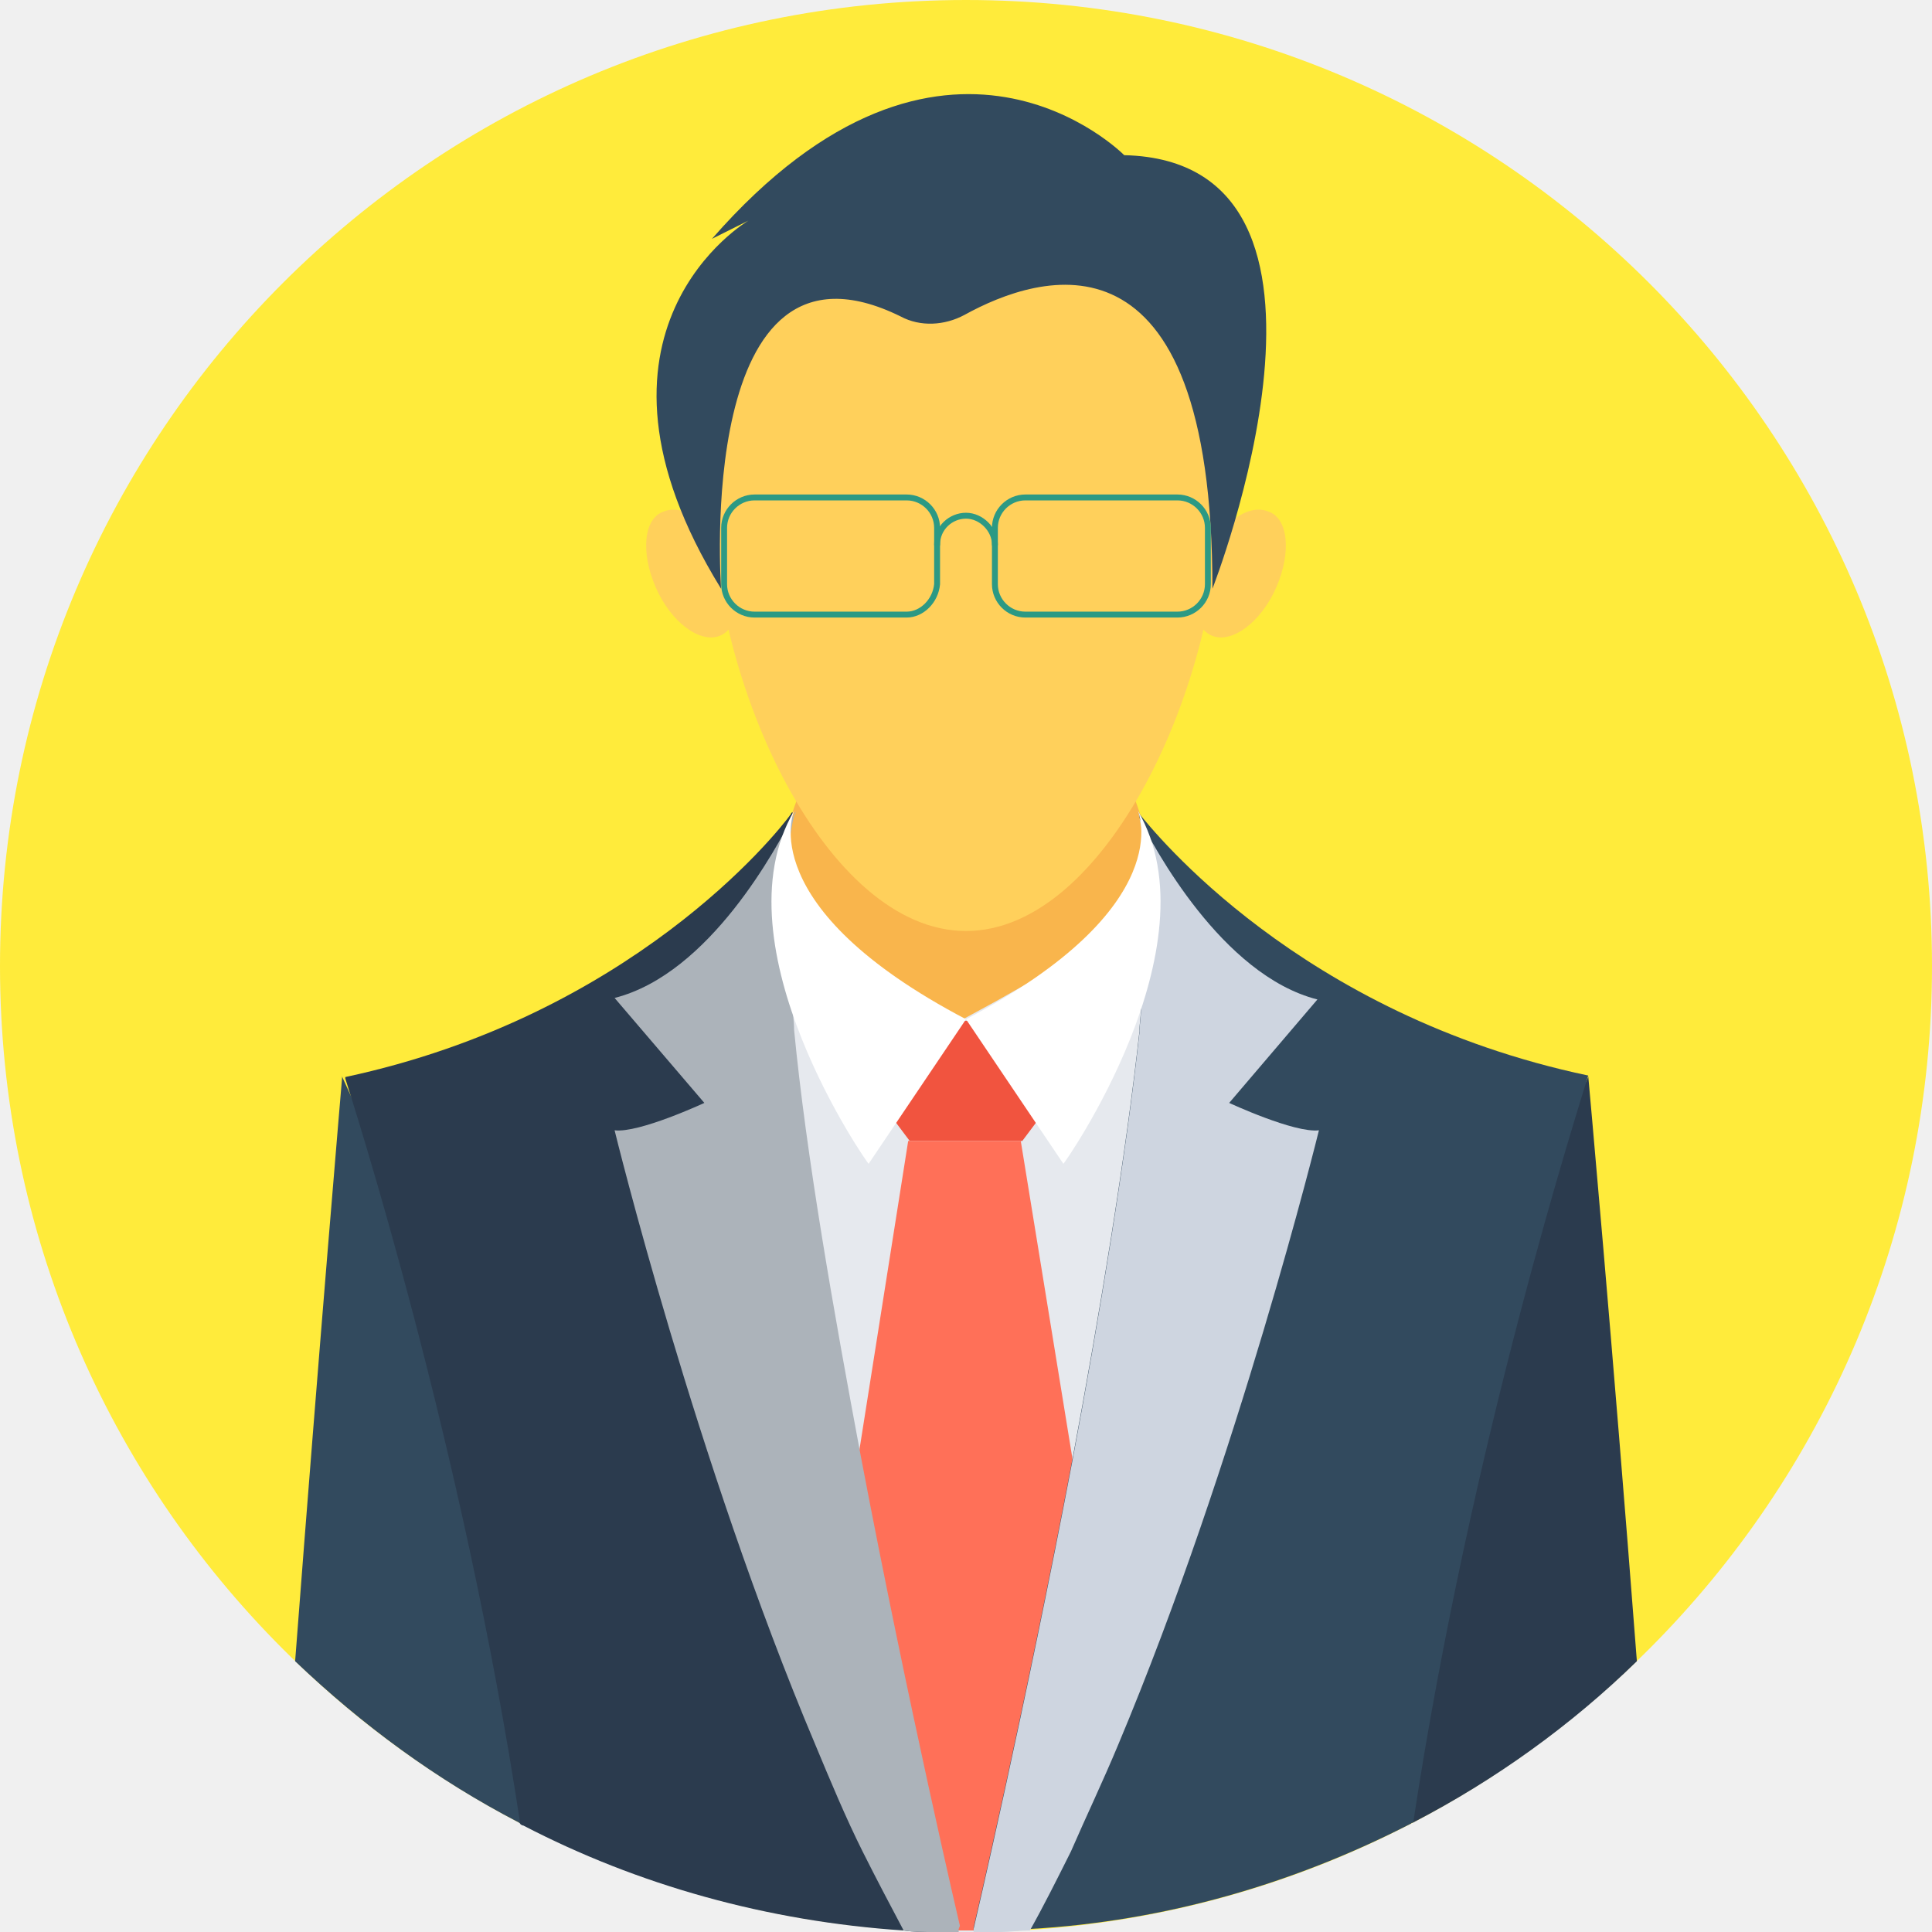
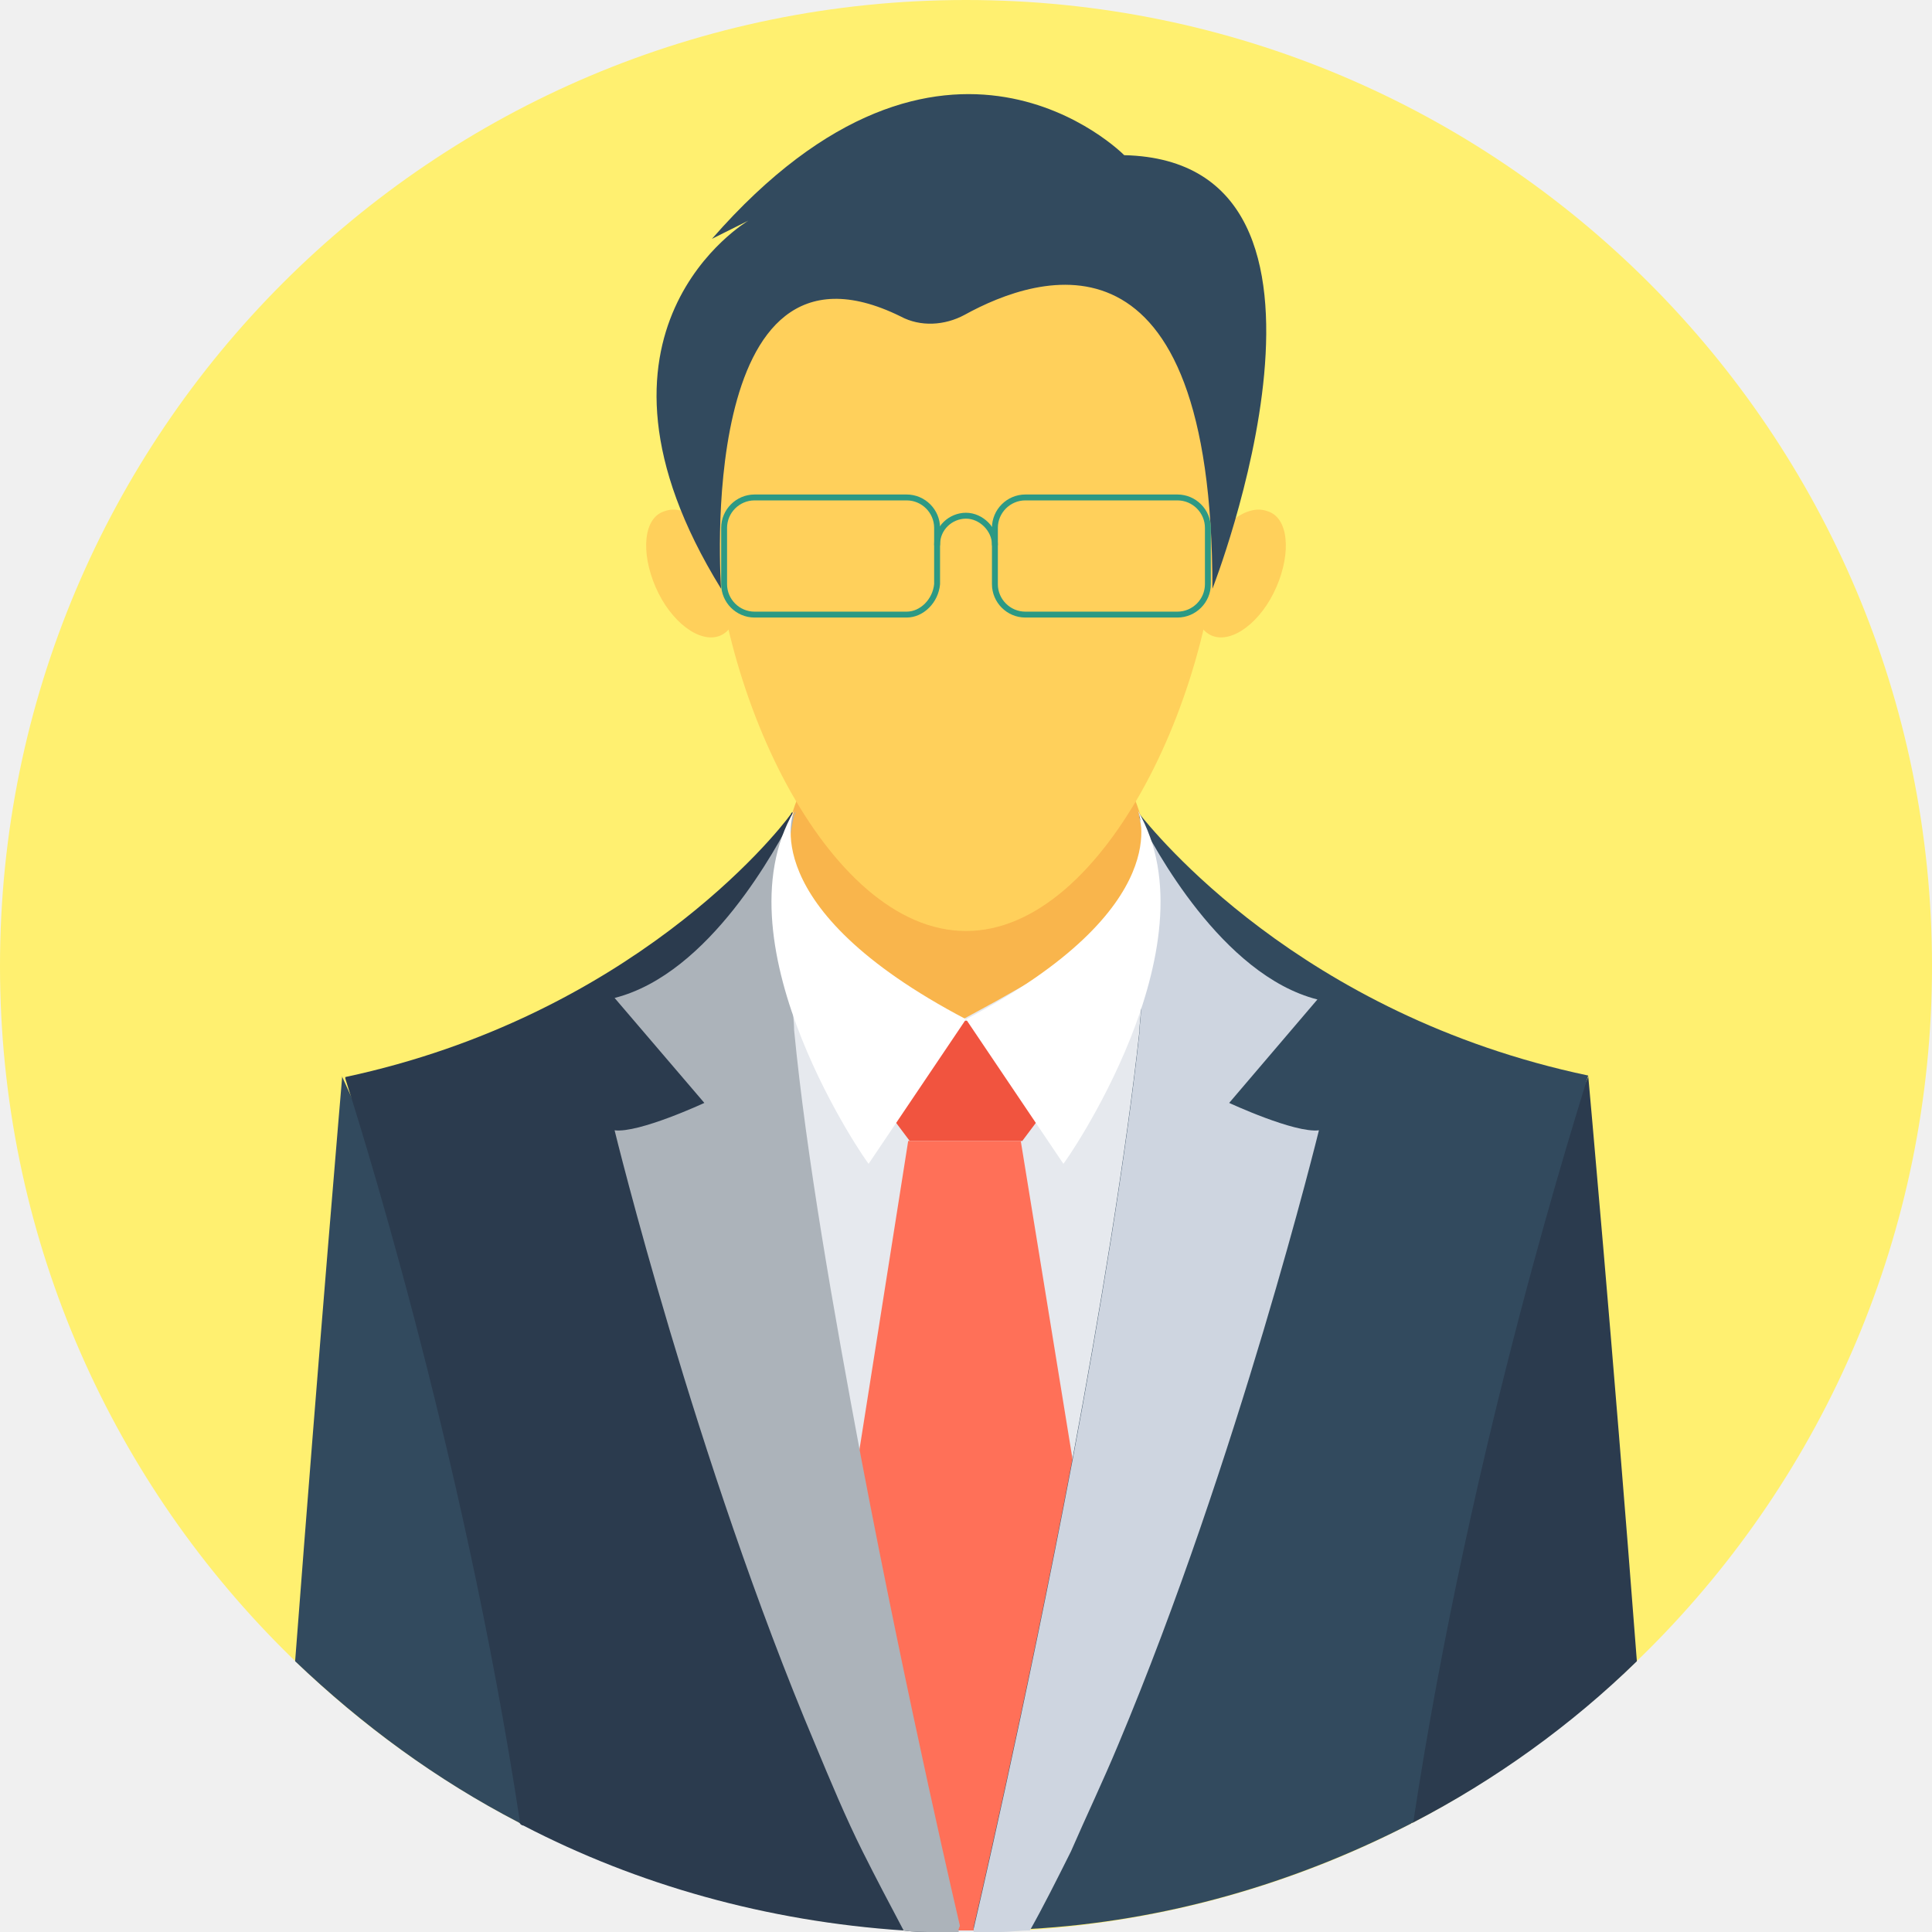
<svg xmlns="http://www.w3.org/2000/svg" version="1.1" id="Layer_1" x="0px" y="0px" viewBox="0 0 508 508" style="enable-background:new 0 0 508 508;" xml:space="preserve">
-   <circle style="fill:#ffeb3b;" cx="254" cy="254" r="254" />
+   <circle style="fill:#FFF070;" cx="254" cy="254" r="254" />
  <path style="fill:#F9B54C;" d="M305.2,245.6c0,34.4-23.2,45.6-51.2,45.6s-51.2-11.2-51.2-45.6S225.6,166,254,166  S305.2,211.2,305.2,245.6z" />
  <path style="fill:#E6E9EE;" d="M307.6,238l-2.8,142l-16.4,46.4L259.6,508c-1.6,0-2.8,0-4.4,0c-0.4,0-1.2,0-2,0c-0.4,0-1.2,0-2,0  c-1.6,0-3.2,0-4.4,0L218,428l-24-67.2V252.4l8.4-20l0.4,0.4l2.8,2.8l31.6,32.8l5.6,5.6l10-5.6l0.4-0.4l8.8-4.8l0,0l38.8-22l3.6-2  l0,0L307.6,238z" />
  <polygon style="fill:#F1543F;" points="236.4,268.4 226,282.4 239.2,300 268.8,300 282,282.4 271.6,268.4 " />
  <path style="fill:#FF7058;" d="M295.6,470l-14.4,16.4l0,0l-18.8,21.2c-0.8,0-1.6,0-2.4,0c-1.6,0-2.8,0-4.4,0c-0.4,0-1.2,0-2,0  c-0.4,0-1.2,0-2,0c-1.6,0-3.2,0-4.4,0c-0.8,0-1.6,0-2,0l-18.8-21.2l0,0L212,470l2-11.6l4.8-30.8l6.8-44l0,0l13.2-83.6h29.6  l13.6,83.6l0,0l0,0l6.8,42.8l5.2,32L295.6,470z" />
  <path style="fill:#324A5E;" d="M148.4,411.2c-3.6,2.8-7.2,30.8-11.2,68.4c-0.4,0-0.8-0.4-0.8-0.4c-21.6-11.2-41.2-25.6-58.8-42.4  c6.4-84,12.4-154,12.4-154l0,0c0,0,0,0,0,0.4L148.4,411.2z" />
  <path style="fill:#2B3B4E;" d="M252,508c-1.6,0-3.2,0-4.4,0c-0.8,0-1.6,0-2,0c-2.8,0-5.2,0-8-0.4c-36-2.4-70-12-100-27.6  c-0.4,0-0.8-0.4-0.8-0.4c-15.2-100.4-44-189.6-46-196c0,0,0,0,0-0.4l0,0c74.8-16,113.2-63.6,117.2-69.2l0,0c0-0.4,0.4-0.4,0.4-0.4  c0,0.4,0,0.8-0.4,1.2c-1.2,5.2-2,12.4-2,21.2c0,8.4,0.4,18,1.6,28.8l0,0c0,2,0.4,4,0.4,6.4l0,0c3.2,33.2,10.4,74,17.6,112.4l0,0  c12.4,65.2,26,123.2,26,123.2C252,507.2,252,507.6,252,508z" />
  <path style="fill:#ACB3BA;" d="M252,508c-1.6,0-3.2,0-4.4,0c-0.8,0-1.6,0-2,0c-2.8,0-5.2,0-8-0.4c-3.6-6.8-7.2-13.6-10.8-20.8l0,0  c-4.4-8.8-8.4-18.4-12.4-28c-31.6-74.8-52.8-161.6-52.8-161.6c6.4,0.8,23.6-7.2,23.6-7.2l-23.6-27.6c25.2-6.4,42.8-40,46.8-47.6  c0.4-0.8,0.8-1.2,0.8-1.6c0,0.4,0,0.8-0.4,1.2c-1.2,5.2-2,12.4-2,21.2c0,8.4,0.4,18,1.6,28.8l0,0c0,2,0.4,4,0.4,6.4l0,0  c3.2,33.2,10.4,74,17.6,112.4l0,0c12.4,65.2,26,123.2,26,123.2C252,507.2,252,507.6,252,508z" />
  <path style="fill:#2B3B4E;" d="M430.4,436.8c-17.2,16.8-37.2,31.2-58.8,42.4c-0.4,0-0.8,0.4-0.8,0.4c-3.6-38-7.6-65.6-11.2-68.4  l58-128c0,0,0,0,0-0.4l0,0C417.6,282.8,424,353.2,430.4,436.8z" />
  <path style="fill:#324A5E;" d="M417.6,282.8L417.6,282.8C417.6,283.2,417.6,283.2,417.6,282.8c-2,6.8-30.8,96-46,196.4  c-0.4,0-0.8,0.4-0.8,0.4c-30.4,15.6-64.4,25.6-100,27.6c-2.8,0-5.2,0.4-8,0.4c-0.8,0-1.6,0-2.4,0c-1.6,0-2.8,0-4.4,0  c0-0.4,0-0.8,0-0.8s13.6-58,26-123.2l0,0l0,0c7.2-38.4,14-79.6,17.6-112.4l0,0c0-2,0.4-4,0.4-6l0,0c0.8-8.4,1.2-16.4,1.6-23.2  c0.4-11.6-0.4-20.8-2-27.2l0,0c0-0.4,0-0.8-0.4-1.2l0,0c0,0,0,0,0.4,0.4l0,0C303.2,218.4,341.6,266.8,417.6,282.8z" />
  <path style="fill:#CED5E0;" d="M346.8,297.2c0,0-21.2,86.4-52.8,161.6c-4,9.6-8.4,18.8-12.4,28l0,0c-3.6,7.2-7.2,14.4-10.8,20.8  c-2.8,0-5.2,0.4-8,0.4c-0.8,0-1.6,0-2.4,0c-1.6,0-2.8,0-4.4,0c0-0.4,0-0.8,0-0.8s13.6-58,26-123.2l0,0l0,0  c7.2-38.4,14-79.6,17.6-112.4l0,0c0-2,0.4-4,0.4-6l0,0c0.8-8.4,1.2-16.4,1.6-23.2c0.4-11.6-0.4-20.8-2-27.2l0,0c0-0.4,0-0.8-0.4-1.2  l0,0c0,0,0.4,0.4,0.4,1.2l0,0c3.6,7.2,21.6,41.2,46.8,47.6L323.2,290C323.2,290,340.4,298,346.8,297.2z" />
  <g>
    <path style="fill:#FFFFFF;" d="M299.2,213.2c0,0,11.2,25.2-45.2,54.8l25.6,38C279.6,306.4,320,248.8,299.2,213.2z" />
    <path style="fill:#FFFFFF;" d="M208.8,213.2c0,0-11.2,25.2,45.2,54.8l-25.6,38C228.4,306.4,188,248.8,208.8,213.2z" />
  </g>
  <g>
    <path style="fill:#FFD05B;" d="M320.8,130.4c0,49.6-30,114.4-66.8,114.4s-66.8-64.8-66.8-114.4s30-65.2,66.8-65.2   S320.8,80.8,320.8,130.4z" />
    <path style="fill:#FFD05B;" d="M335.6,154.4c-4,9.2-11.6,14.8-16.8,12.8c-5.2-2-6.4-10.8-2.4-20s11.6-14.8,16.8-12.8   C338.8,136,339.6,145.2,335.6,154.4z" />
    <path style="fill:#FFD05B;" d="M172.4,154.4c4,9.2,11.6,14.8,16.8,12.8s6.4-10.8,2.4-20s-11.6-14.8-16.8-12.8   C169.2,136,168.4,145.2,172.4,154.4z" />
  </g>
  <path style="fill:#324A5E;" d="M253.6,82.8c19.6-10.8,65.2-26,65.2,72c0,0,44-112.4-23.2-114c0,0-47.2-48-108.4,22l9.6-4.8  c0,0-49.2,28.8-7.2,96.8c0,0-7.2-98.4,47.2-71.6C242,86,248.4,85.6,253.6,82.8z" />
  <g>
    <path style="fill:none;stroke:#2C9984;stroke-width:1.549;stroke-miterlimit:10;" d="M309.6,161.6h-40c-4.4,0-8-3.6-8-8v-14.8   c0-4.4,3.6-8,8-8h40c4.4,0,8,3.6,8,8v14.8C317.6,158,314,161.6,309.6,161.6z" />
    <path style="fill:none;stroke:#2C9984;stroke-width:1.549;stroke-miterlimit:10;" d="M238.4,161.6h-40c-4.4,0-8-3.6-8-8v-14.8   c0-4.4,3.6-8,8-8h40c4.4,0,8,3.6,8,8v14.8C246,158,242.4,161.6,238.4,161.6z" />
    <path style="fill:none;stroke:#2C9984;stroke-width:1.549;stroke-linecap:round;stroke-miterlimit:10;" d="M246.4,143.2   c0-4.4,3.6-7.6,7.6-7.6s7.6,3.6,7.6,7.6" />
  </g>
  <g>
</g>
  <g>
</g>
  <g>
</g>
  <g>
</g>
  <g>
</g>
  <g>
</g>
  <g>
</g>
  <g>
</g>
  <g>
</g>
  <g>
</g>
  <g>
</g>
  <g>
</g>
  <g>
</g>
  <g>
</g>
  <g>
</g>
</svg>
